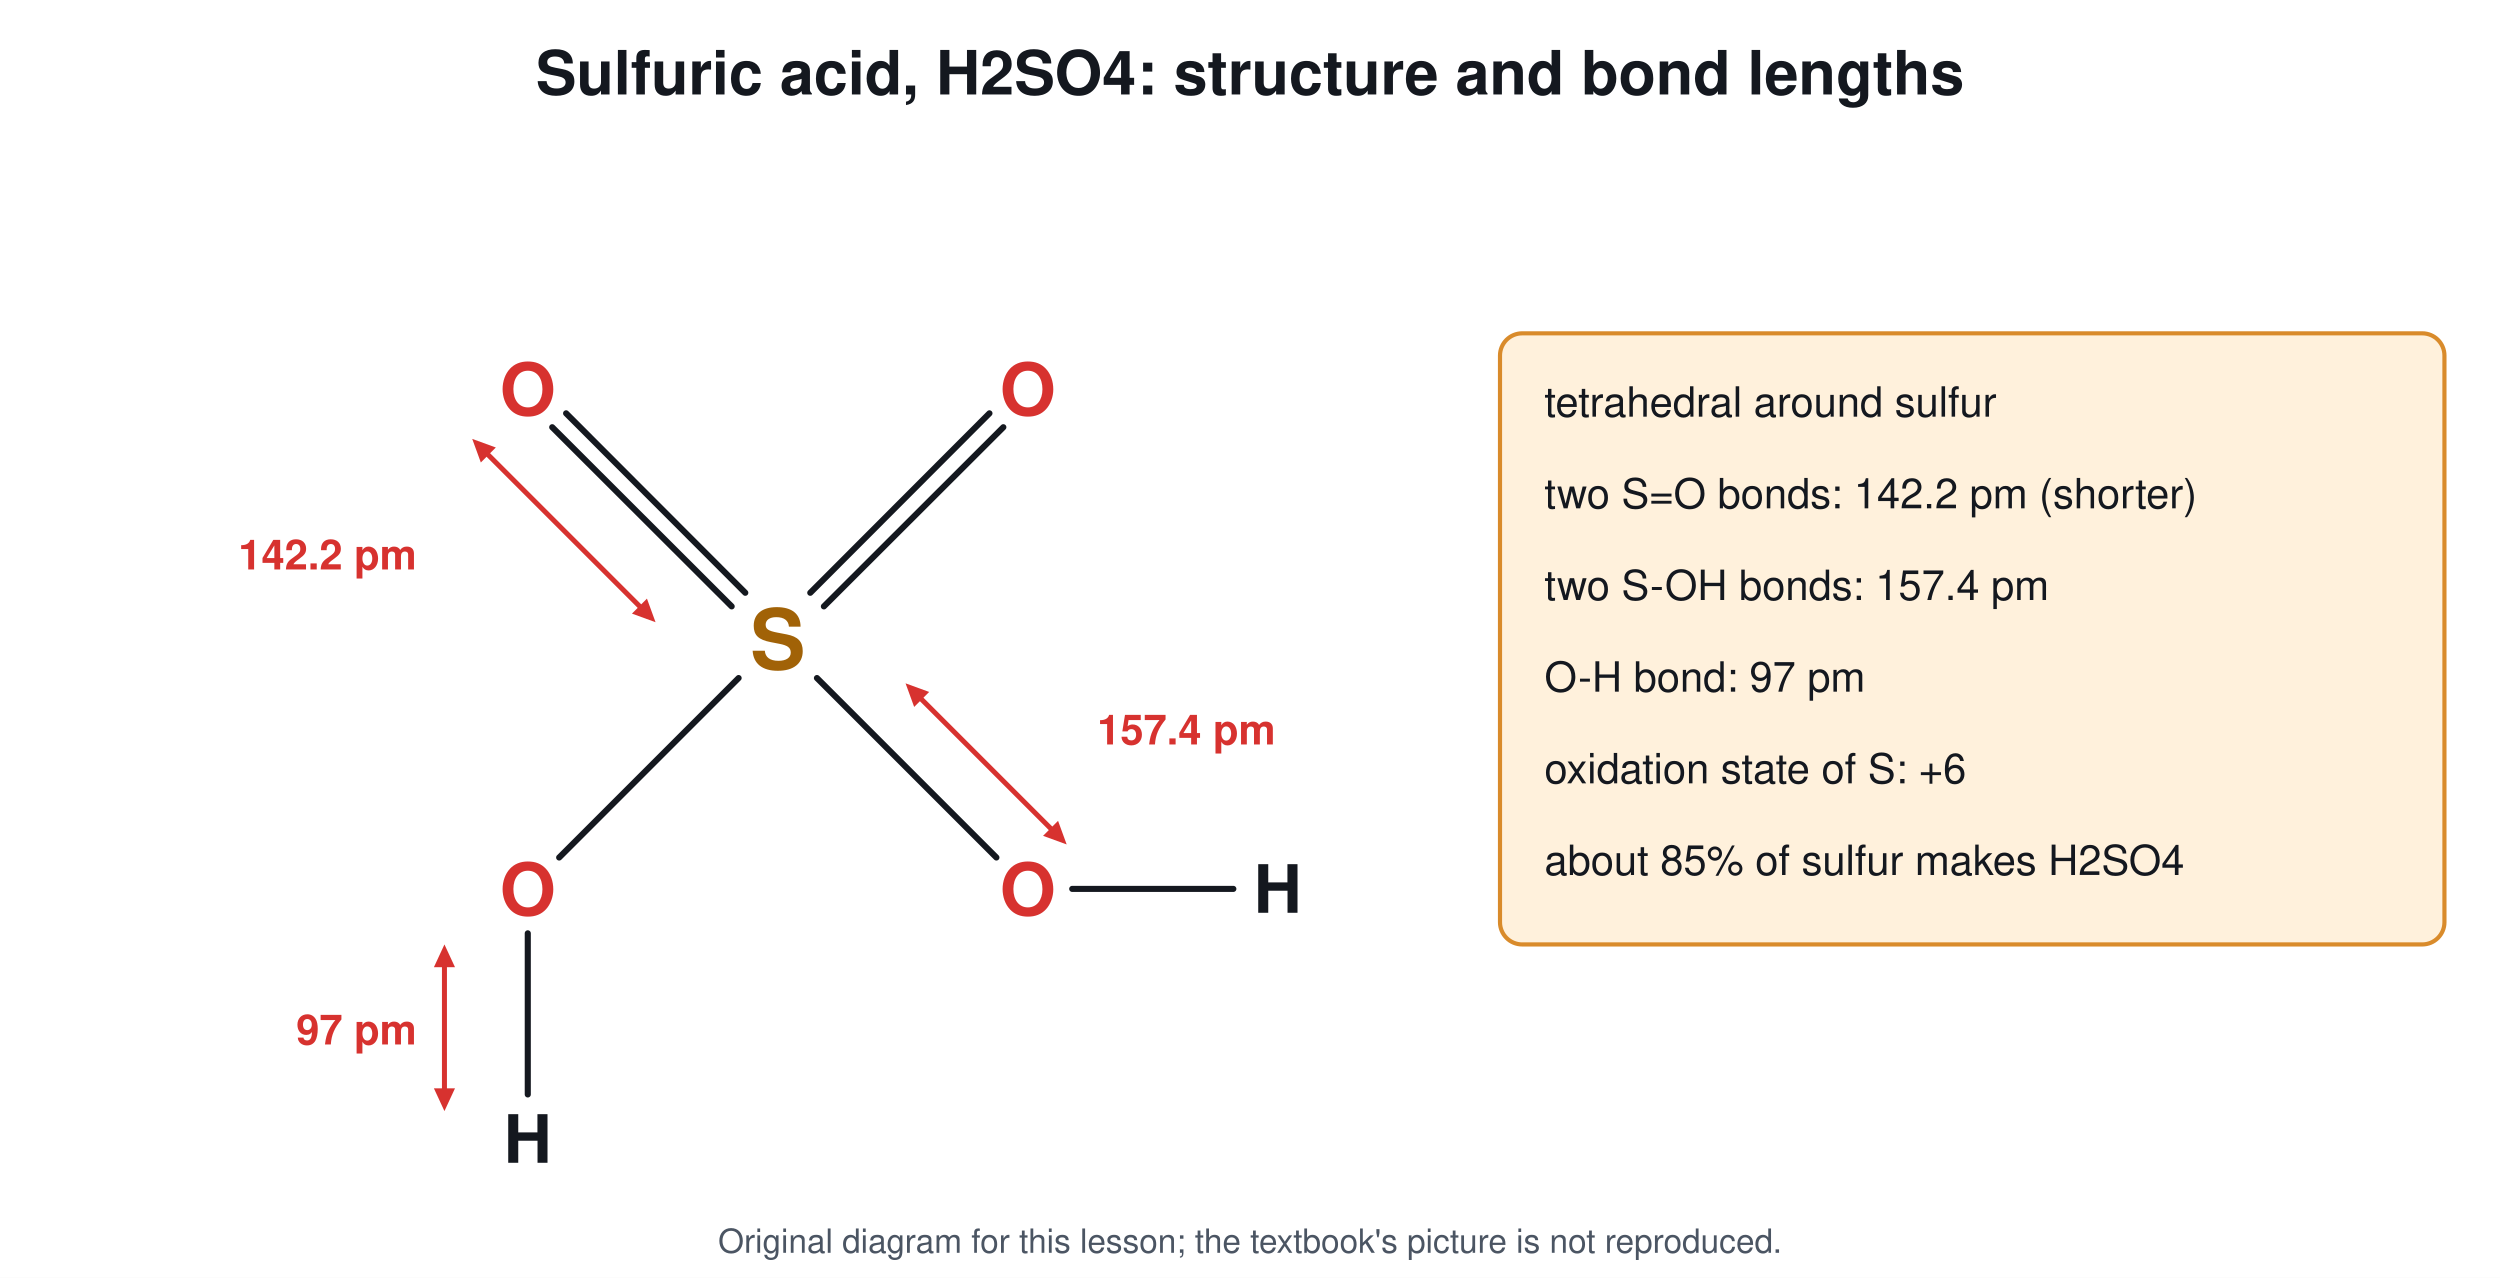
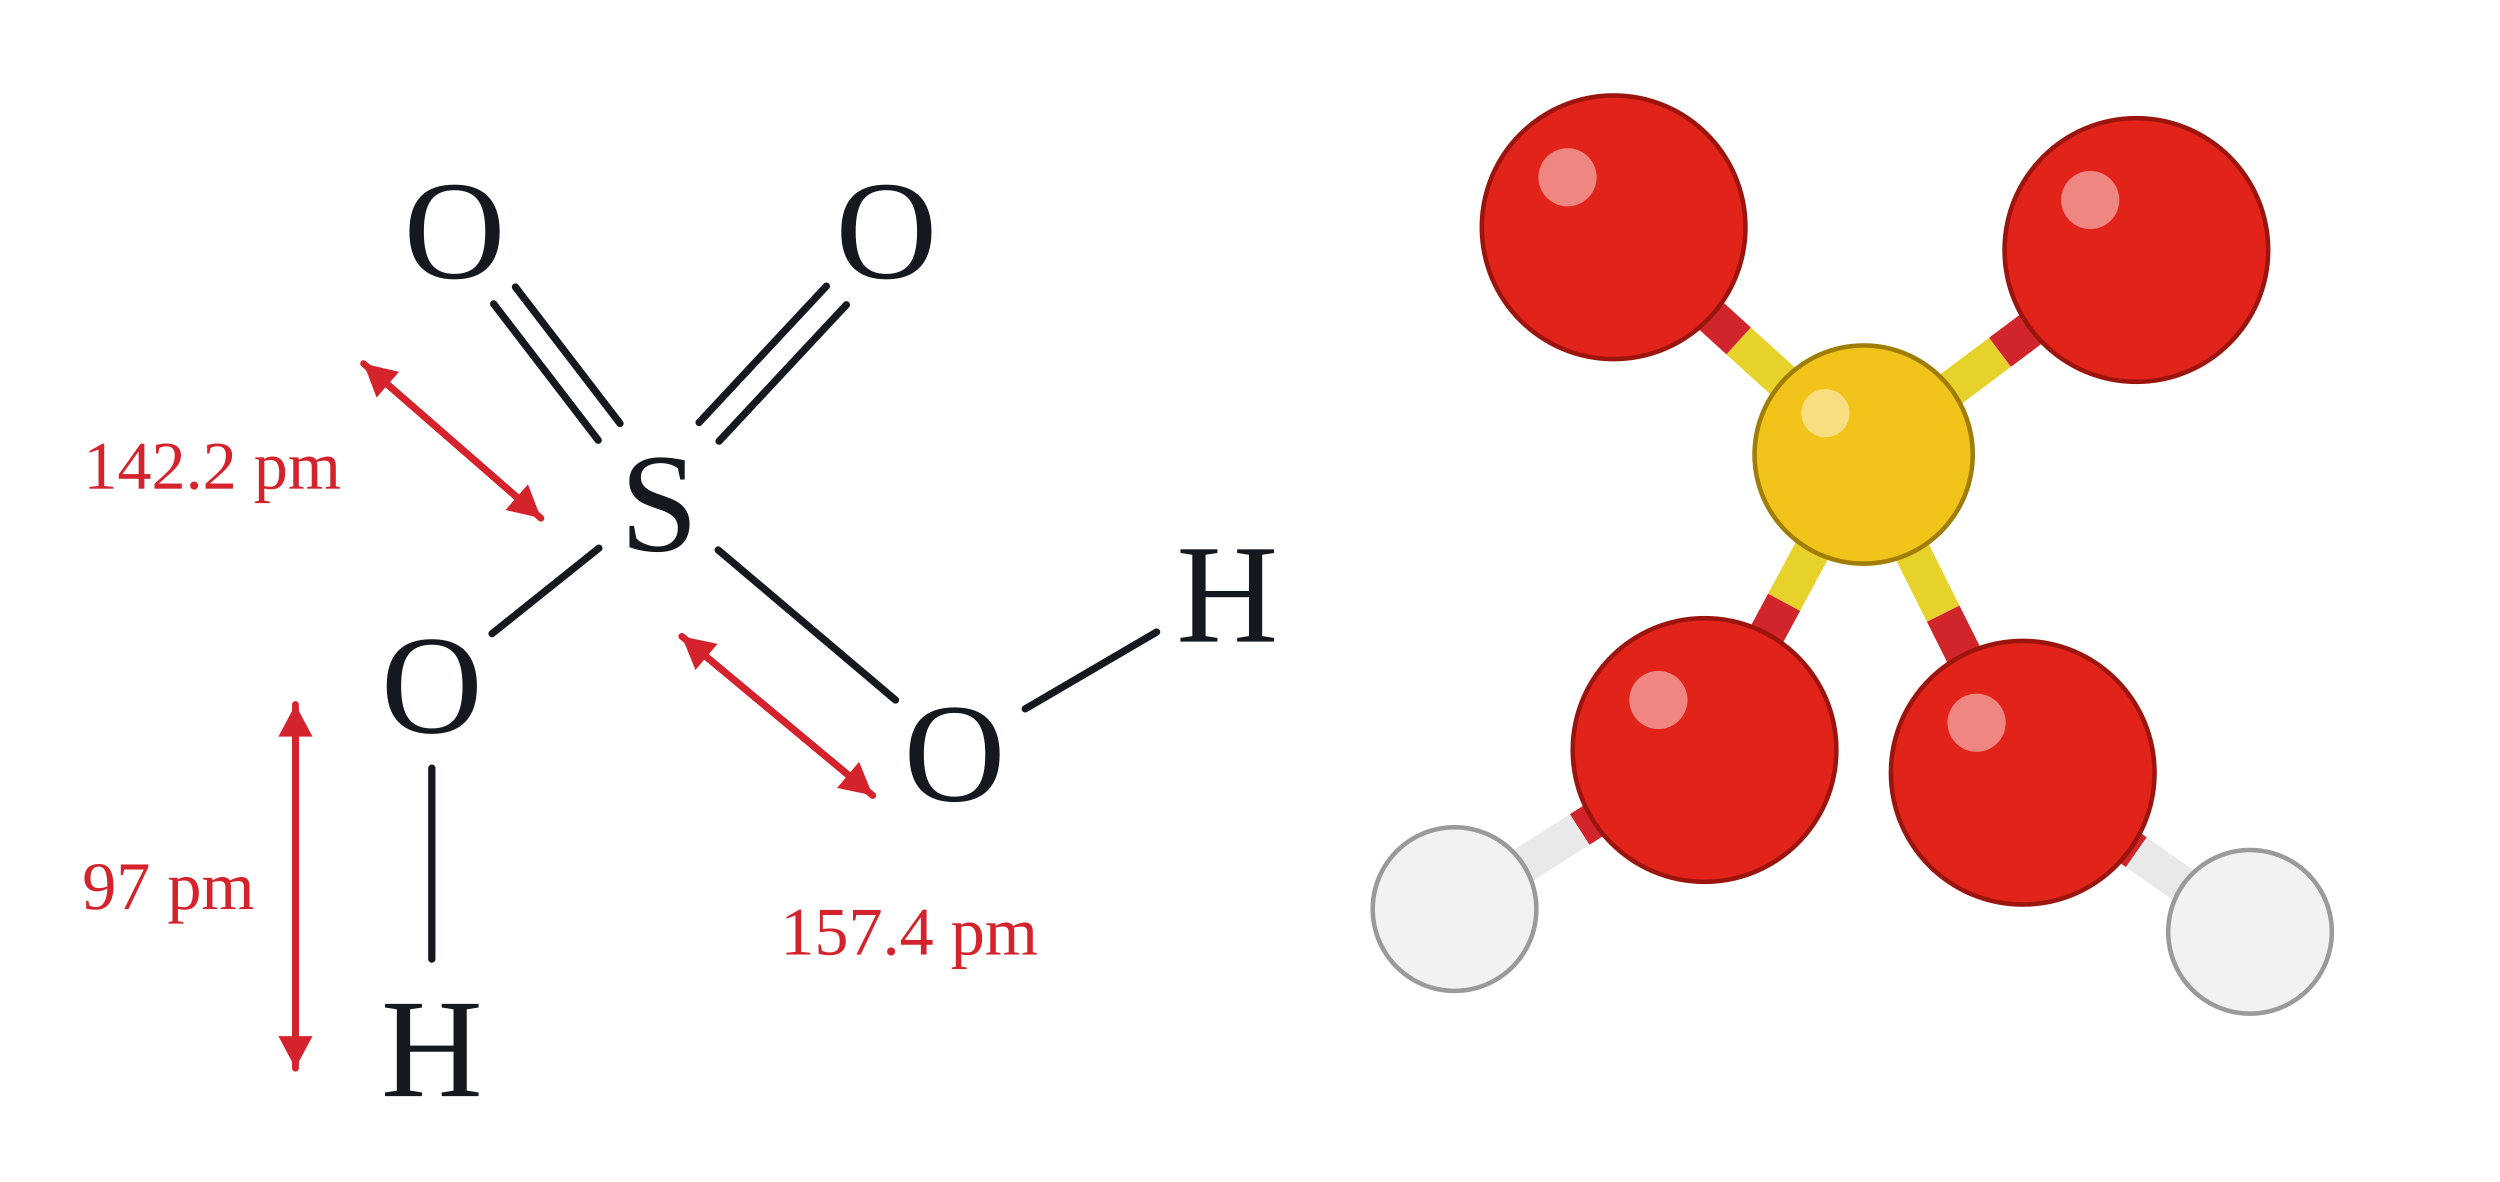
- <svg xmlns="http://www.w3.org/2000/svg" viewBox="0 0 900 460" font-family="Segoe UI, Helvetica, Arial, sans-serif">
-   <rect width="900" height="460" fill="#ffffff" />
-   <text x="450.0" y="34.0" font-size="22" fill="#14181f" text-anchor="middle" font-weight="700">Sulfuric acid, H2SO4: structure and bond lengths</text>
-   <text x="280.0" y="240.8" font-size="30" fill="#a16207" text-anchor="middle" font-weight="700">S</text>
-   <text x="190.0" y="149.4" font-size="26" fill="#d7322f" text-anchor="middle" font-weight="700">O</text>
-   <text x="370.0" y="149.4" font-size="26" fill="#d7322f" text-anchor="middle" font-weight="700">O</text>
-   <text x="190.0" y="329.4" font-size="26" fill="#d7322f" text-anchor="middle" font-weight="700">O</text>
-   <text x="370.0" y="329.4" font-size="26" fill="#d7322f" text-anchor="middle" font-weight="700">O</text>
-   <text x="190.0" y="418.6" font-size="24" fill="#14181f" text-anchor="middle" font-weight="700">H</text>
-   <text x="460.0" y="328.6" font-size="24" fill="#14181f" text-anchor="middle" font-weight="700">H</text>
-   <line x1="263.4" y1="218.3" x2="198.8" y2="153.8" stroke="#14181f" stroke-width="2.2" stroke-linecap="round" />
-   <line x1="268.3" y1="213.4" x2="203.8" y2="148.8" stroke="#14181f" stroke-width="2.2" stroke-linecap="round" />
-   <line x1="291.7" y1="213.4" x2="356.2" y2="148.8" stroke="#14181f" stroke-width="2.2" stroke-linecap="round" />
-   <line x1="296.6" y1="218.3" x2="361.2" y2="153.8" stroke="#14181f" stroke-width="2.2" stroke-linecap="round" />
-   <line x1="265.9" y1="244.1" x2="201.3" y2="308.7" stroke="#14181f" stroke-width="2.2" stroke-linecap="round" />
-   <line x1="294.1" y1="244.1" x2="358.7" y2="308.7" stroke="#14181f" stroke-width="2.2" stroke-linecap="round" />
-   <line x1="190.0" y1="336.0" x2="190.0" y2="394.0" stroke="#14181f" stroke-width="2.2" stroke-linecap="round" />
-   <line x1="386.0" y1="320.0" x2="444.0" y2="320.0" stroke="#14181f" stroke-width="2.2" stroke-linecap="round" />
-   <line x1="175.1" y1="163.1" x2="230.9" y2="218.9" stroke="#d7322f" stroke-width="1.8" stroke-linecap="round" />
-   <path d="M236.0 224.0 L227.5 220.9 L232.9 215.5 Z" fill="#d7322f" />
-   <path d="M170.0 158.0 L178.5 161.1 L173.1 166.5 Z" fill="#d7322f" />
-   <text x="150.0" y="205.0" font-size="15" fill="#d7322f" text-anchor="end" font-weight="700">142.2 pm</text>
-   <line x1="331.1" y1="251.1" x2="378.9" y2="298.9" stroke="#d7322f" stroke-width="1.8" stroke-linecap="round" />
-   <path d="M384.0 304.0 L375.5 300.9 L380.9 295.5 Z" fill="#d7322f" />
-   <path d="M326.0 246.0 L334.5 249.1 L329.1 254.5 Z" fill="#d7322f" />
-   <text x="395.0" y="268.0" font-size="15" fill="#d7322f" text-anchor="start" font-weight="700">157.4 pm</text>
-   <line x1="160.0" y1="347.2" x2="160.0" y2="392.8" stroke="#d7322f" stroke-width="1.8" stroke-linecap="round" />
-   <path d="M160.0 400.0 L156.2 391.8 L163.8 391.8 Z" fill="#d7322f" />
-   <path d="M160.0 340.0 L163.8 348.2 L156.2 348.2 Z" fill="#d7322f" />
-   <text x="150.0" y="376.0" font-size="15" fill="#d7322f" text-anchor="end" font-weight="700">97 pm</text>
-   <rect x="540.0" y="120.0" width="340.0" height="220.0" rx="8" stroke="#d98b2b" stroke-width="1.5" fill="#fff1dc" />
-   <text x="556.0" y="150.0" font-size="15" fill="#14181f" text-anchor="start" font-weight="400">tetrahedral around sulfur</text>
-   <text x="556.0" y="183.0" font-size="15" fill="#14181f" text-anchor="start" font-weight="400">two S=O bonds: 142.2 pm (shorter)</text>
-   <text x="556.0" y="216.0" font-size="15" fill="#14181f" text-anchor="start" font-weight="400">two S-OH bonds: 157.4 pm</text>
-   <text x="556.0" y="249.0" font-size="15" fill="#14181f" text-anchor="start" font-weight="400">O-H bond: 97 pm</text>
-   <text x="556.0" y="282.0" font-size="15" fill="#14181f" text-anchor="start" font-weight="400">oxidation state of S: +6</text>
-   <text x="556.0" y="315.0" font-size="15" fill="#14181f" text-anchor="start" font-weight="400">about 85% of sulfur makes H2SO4</text>
-   <text x="450.0" y="451" font-size="12" fill="#4b5563" text-anchor="middle">Original diagram for this lesson; the textbook's picture is not reproduced.</text>
+ <svg xmlns="http://www.w3.org/2000/svg" viewBox="0 0 1100 520" font-family="Times New Roman, Georgia, serif">
+   <rect width="1100" height="520" fill="#ffffff" />
+   <text x="200.0" y="122.3" font-size="62" fill="#14181f" text-anchor="middle" font-weight="400">
+     <tspan>O</tspan>
+   </text>
+   <text x="390.0" y="122.3" font-size="62" fill="#14181f" text-anchor="middle" font-weight="400">
+     <tspan>O</tspan>
+   </text>
+   <text x="190.0" y="322.3" font-size="62" fill="#14181f" text-anchor="middle" font-weight="400">
+     <tspan>O</tspan>
+   </text>
+   <text x="420.0" y="352.3" font-size="62" fill="#14181f" text-anchor="middle" font-weight="400">
+     <tspan>O</tspan>
+   </text>
+   <text x="190.0" y="482.3" font-size="62" fill="#14181f" text-anchor="middle" font-weight="400">
+     <tspan>H</tspan>
+   </text>
+   <text x="540.0" y="282.3" font-size="62" fill="#14181f" text-anchor="middle" font-weight="400">
+     <tspan>H</tspan>
+   </text>
+   <text x="290.0" y="242.3" font-size="62" fill="#14181f" text-anchor="middle" font-weight="400">
+     <tspan>S</tspan>
+   </text>
+   <line x1="272.8" y1="186.3" x2="226.8" y2="126.3" stroke="#14181f" stroke-width="3.2" stroke-linecap="round" />
+   <line x1="263.2" y1="193.7" x2="217.2" y2="133.7" stroke="#14181f" stroke-width="3.2" stroke-linecap="round" />
+   <line x1="316.4" y1="194.1" x2="372.4" y2="134.1" stroke="#14181f" stroke-width="3.2" stroke-linecap="round" />
+   <line x1="307.6" y1="185.9" x2="363.6" y2="125.9" stroke="#14181f" stroke-width="3.2" stroke-linecap="round" />
+   <line x1="263.5" y1="241.2" x2="216.5" y2="278.8" stroke="#14181f" stroke-width="3.2" stroke-linecap="round" />
+   <line x1="316.0" y1="242.0" x2="394.0" y2="308.0" stroke="#14181f" stroke-width="3.2" stroke-linecap="round" />
+   <line x1="190.0" y1="338.0" x2="190.0" y2="422.0" stroke="#14181f" stroke-width="3.2" stroke-linecap="round" />
+   <line x1="451.1" y1="311.9" x2="508.9" y2="278.1" stroke="#14181f" stroke-width="3.2" stroke-linecap="round" />
+   <line x1="160.0" y1="160.0" x2="228.4" y2="219.6" stroke="#d4232c" stroke-width="3" stroke-linecap="round" />
+   <path d="M238.0 228.0 L222.4 224.4 L232.3 213.1 Z" fill="#d4232c" />
+   <line x1="238.0" y1="228.0" x2="169.6" y2="168.4" stroke="#d4232c" stroke-width="3" stroke-linecap="round" />
+   <path d="M160.0 160.0 L175.6 163.6 L165.7 174.9 Z" fill="#d4232c" />
+   <text x="150.0" y="215.0" font-size="30" fill="#d4232c" text-anchor="end" font-weight="400">
+     <tspan>142.2 pm</tspan>
+   </text>
+   <line x1="300.0" y1="280.0" x2="374.2" y2="341.8" stroke="#d4232c" stroke-width="3" stroke-linecap="round" />
+   <path d="M384.0 350.0 L368.3 346.7 L378.0 335.2 Z" fill="#d4232c" />
+   <line x1="384.0" y1="350.0" x2="309.8" y2="288.2" stroke="#d4232c" stroke-width="3" stroke-linecap="round" />
+   <path d="M300.0 280.0 L315.7 283.3 L306.0 294.8 Z" fill="#d4232c" />
+   <text x="400.0" y="420.0" font-size="30" fill="#d4232c" text-anchor="middle" font-weight="400">
+     <tspan>157.4 pm</tspan>
+   </text>
+   <line x1="130.0" y1="310.0" x2="130.0" y2="457.2" stroke="#d4232c" stroke-width="3" stroke-linecap="round" />
+   <path d="M130.0 470.0 L122.5 455.9 L137.5 455.9 Z" fill="#d4232c" />
+   <line x1="130.0" y1="470.0" x2="130.0" y2="322.8" stroke="#d4232c" stroke-width="3" stroke-linecap="round" />
+   <path d="M130.0 310.0 L137.5 324.1 L122.5 324.1 Z" fill="#d4232c" />
+   <text x="112.0" y="400.0" font-size="30" fill="#d4232c" text-anchor="end" font-weight="400">
+     <tspan>97 pm</tspan>
+   </text>
+   <line x1="820.0" y1="200.0" x2="765.0" y2="150.0" stroke="#e6d22a" stroke-width="16" stroke-linecap="butt" />
+   <line x1="765.0" y1="150.0" x2="710.0" y2="100.0" stroke="#d0262b" stroke-width="16" stroke-linecap="butt" />
+   <line x1="820.0" y1="200.0" x2="880.0" y2="155.0" stroke="#e6d22a" stroke-width="16" stroke-linecap="butt" />
+   <line x1="880.0" y1="155.0" x2="940.0" y2="110.0" stroke="#d0262b" stroke-width="16" stroke-linecap="butt" />
+   <line x1="820.0" y1="200.0" x2="785.0" y2="265.0" stroke="#e6d22a" stroke-width="16" stroke-linecap="butt" />
+   <line x1="785.0" y1="265.0" x2="750.0" y2="330.0" stroke="#d0262b" stroke-width="16" stroke-linecap="butt" />
+   <line x1="820.0" y1="200.0" x2="855.0" y2="270.0" stroke="#e6d22a" stroke-width="16" stroke-linecap="butt" />
+   <line x1="855.0" y1="270.0" x2="890.0" y2="340.0" stroke="#d0262b" stroke-width="16" stroke-linecap="butt" />
+   <line x1="750.0" y1="330.0" x2="695.0" y2="365.0" stroke="#d0262b" stroke-width="16" stroke-linecap="butt" />
+   <line x1="695.0" y1="365.0" x2="640.0" y2="400.0" stroke="#e9e9e9" stroke-width="16" stroke-linecap="butt" />
+   <line x1="890.0" y1="340.0" x2="940.0" y2="375.0" stroke="#d0262b" stroke-width="16" stroke-linecap="butt" />
+   <line x1="940.0" y1="375.0" x2="990.0" y2="410.0" stroke="#e9e9e9" stroke-width="16" stroke-linecap="butt" />
+   <circle cx="710.0" cy="100.0" r="58.0" stroke="#9c140e" stroke-width="2" fill="#e2231a" />
+   <circle cx="689.7" cy="78.0" r="12.8" stroke="none" stroke-width="0" fill="#ffffff" fill-opacity="0.45" />
+   <circle cx="940.0" cy="110.0" r="58.0" stroke="#9c140e" stroke-width="2" fill="#e2231a" />
+   <circle cx="919.7" cy="88.0" r="12.8" stroke="none" stroke-width="0" fill="#ffffff" fill-opacity="0.45" />
+   <circle cx="750.0" cy="330.0" r="58.0" stroke="#9c140e" stroke-width="2" fill="#e2231a" />
+   <circle cx="729.7" cy="308.0" r="12.8" stroke="none" stroke-width="0" fill="#ffffff" fill-opacity="0.45" />
+   <circle cx="890.0" cy="340.0" r="58.0" stroke="#9c140e" stroke-width="2" fill="#e2231a" />
+   <circle cx="869.7" cy="318.0" r="12.8" stroke="none" stroke-width="0" fill="#ffffff" fill-opacity="0.45" />
+   <circle cx="820.0" cy="200.0" r="48.0" stroke="#a07d05" stroke-width="2" fill="#f2c318" />
+   <circle cx="803.2" cy="181.8" r="10.6" stroke="none" stroke-width="0" fill="#ffffff" fill-opacity="0.45" />
+   <circle cx="640.0" cy="400.0" r="36.0" stroke="#9a9a9a" stroke-width="2" fill="#f2f2f2" />
+   <circle cx="990.0" cy="410.0" r="36.0" stroke="#9a9a9a" stroke-width="2" fill="#f2f2f2" />
</svg>
